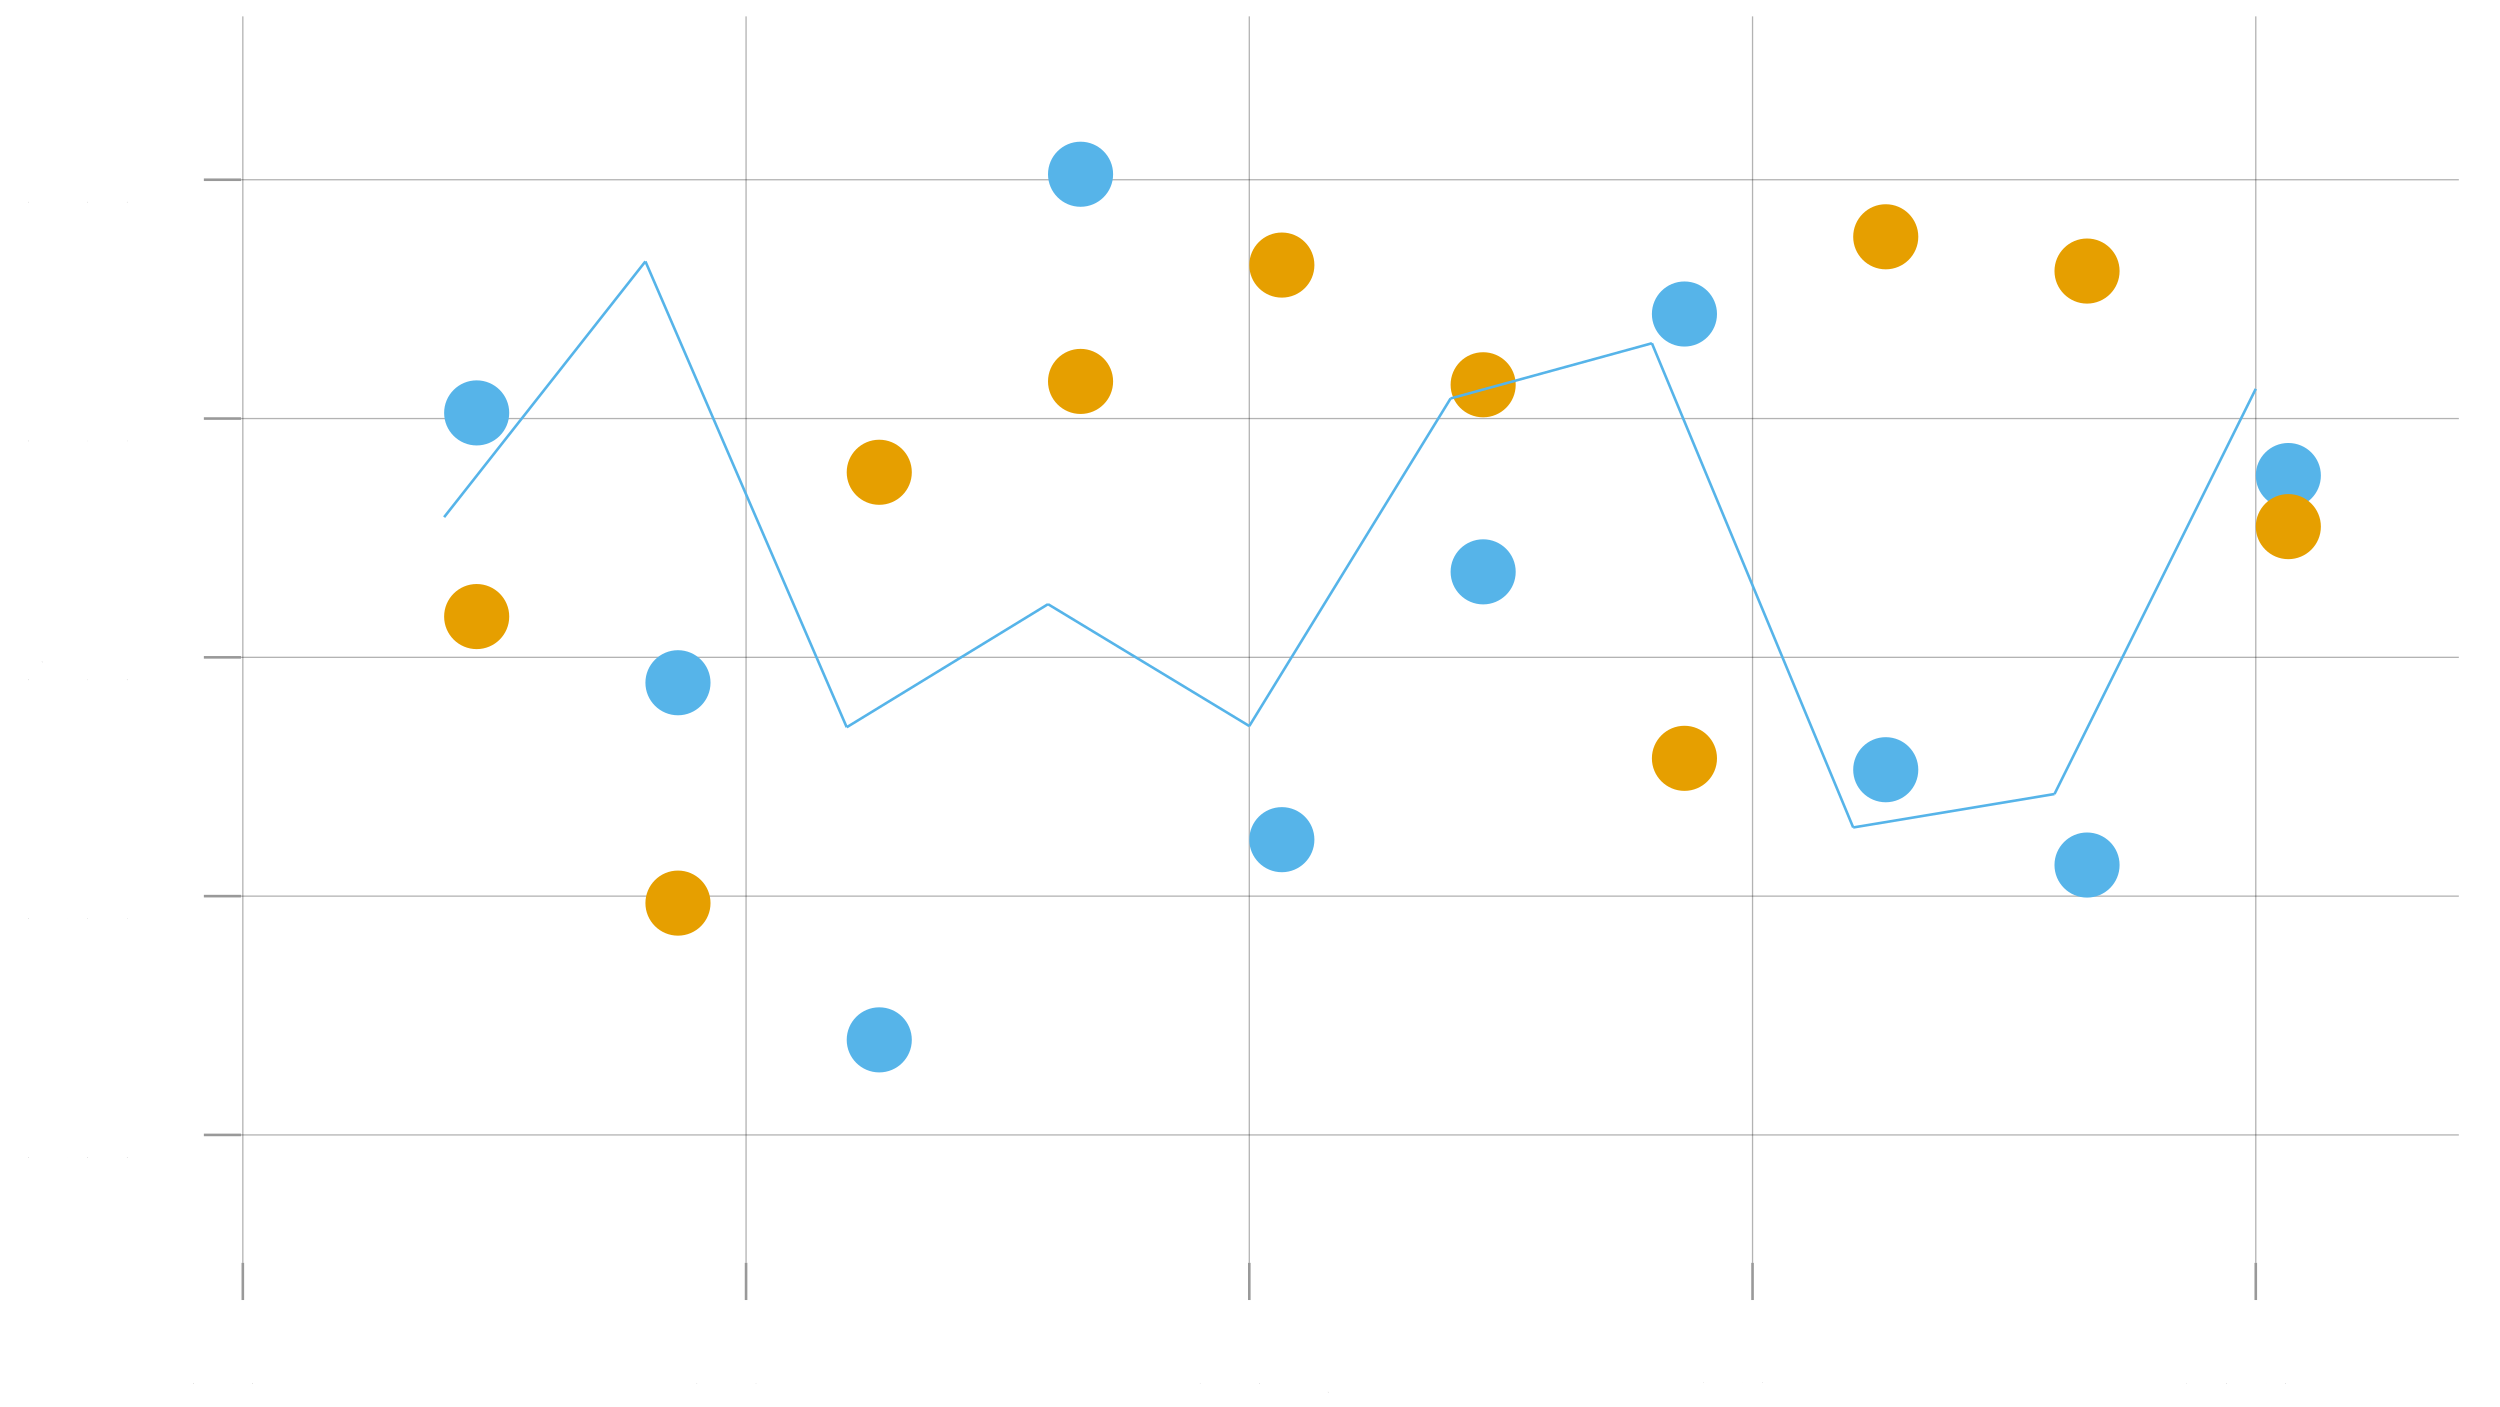
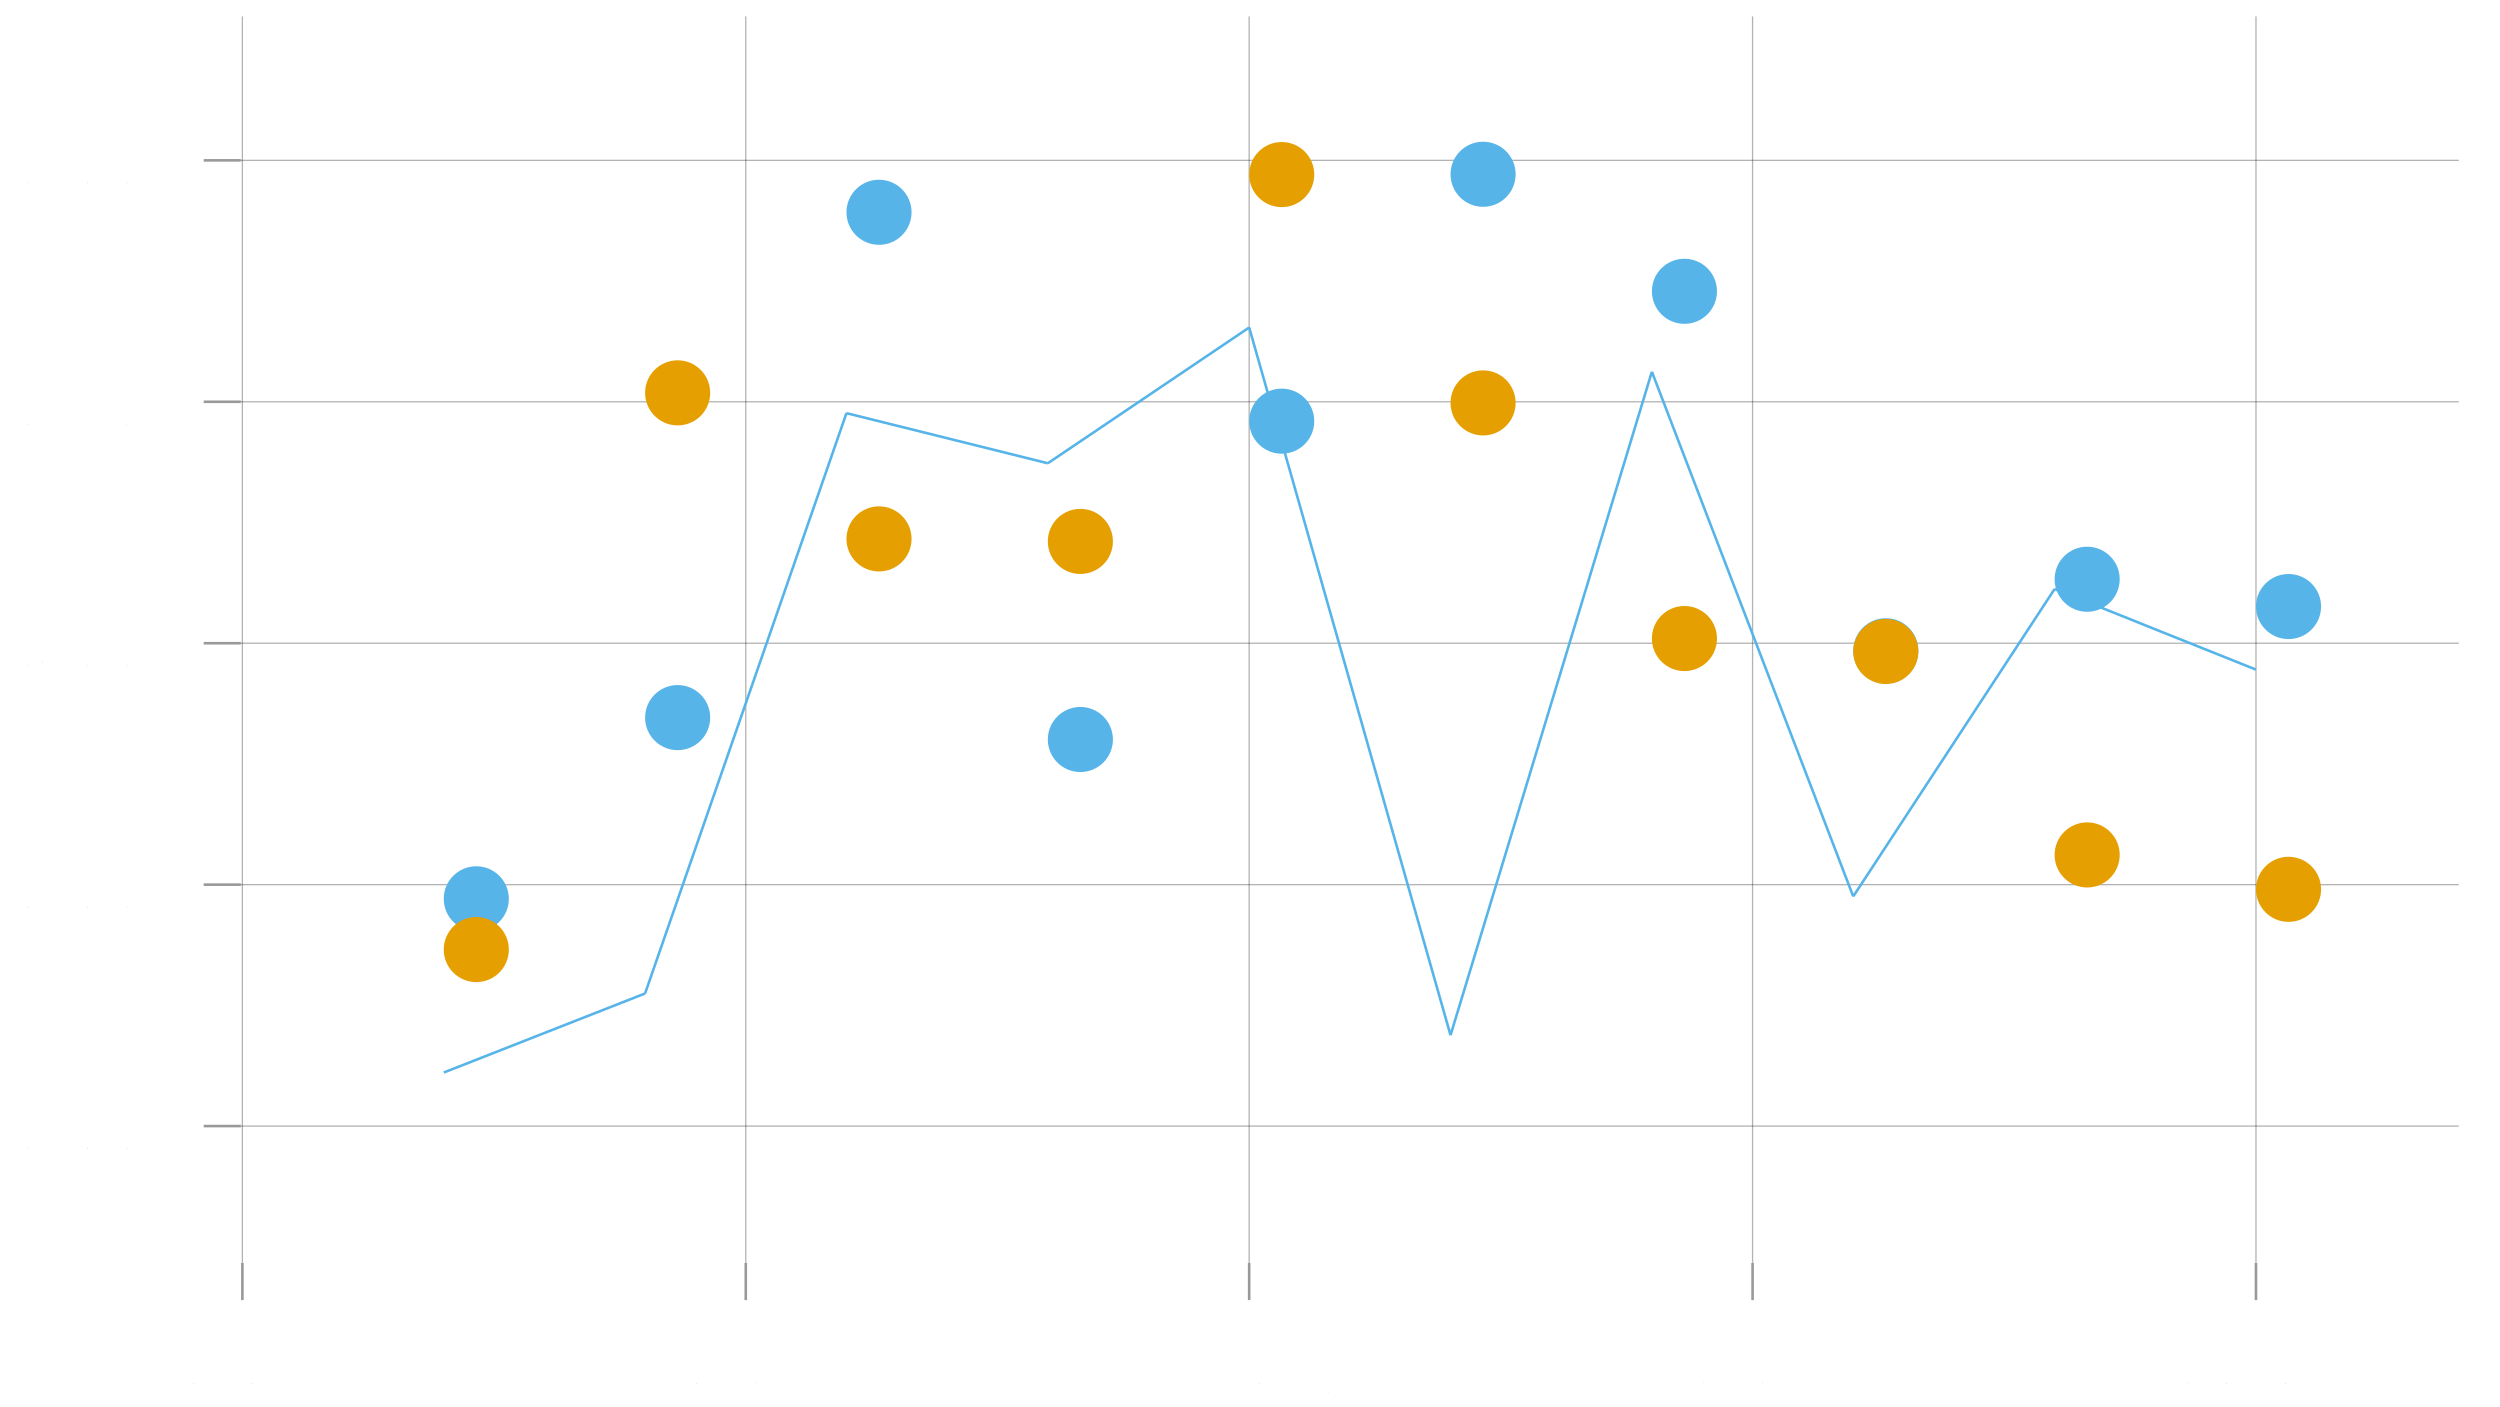
<svg xmlns="http://www.w3.org/2000/svg" xmlns:xlink="http://www.w3.org/1999/xlink" width="960pt" height="540pt" viewBox="0 0 960 540" version="1.1">
  <defs>
    <g>
      <symbol overflow="visible" id="glyph0-0">
        <path style="stroke:none;" d="M 0.016 0.047 L 0.016 -0.219 L 0.172 -0.219 L 0.172 0.047 Z M 0.031 0.031 L 0.156 0.031 L 0.156 -0.203 L 0.031 -0.203 Z M 0.031 0.031 " />
      </symbol>
      <symbol overflow="visible" id="glyph0-1">
        <path style="stroke:none;" d="M 0.094 -0.203 C 0.082 -0.203 0.07 -0.191 0.062 -0.172 C 0.051 -0.16 0.047 -0.141 0.047 -0.109 C 0.047 -0.078 0.051 -0.051 0.062 -0.031 C 0.07 -0.02 0.082 -0.016 0.094 -0.016 C 0.113 -0.016 0.125 -0.02 0.125 -0.031 C 0.133 -0.051 0.141 -0.078 0.141 -0.109 C 0.141 -0.141 0.133 -0.16 0.125 -0.172 C 0.125 -0.191 0.113 -0.203 0.094 -0.203 Z M 0.094 -0.234 C 0.125 -0.234 0.145 -0.223 0.156 -0.203 C 0.164 -0.18 0.172 -0.148 0.172 -0.109 C 0.172 -0.078 0.164 -0.051 0.156 -0.031 C 0.145 -0.008 0.125 0 0.094 0 C 0.07 0 0.051 -0.008 0.031 -0.031 C 0.02 -0.051 0.016 -0.078 0.016 -0.109 C 0.016 -0.148 0.02 -0.18 0.031 -0.203 C 0.051 -0.223 0.07 -0.234 0.094 -0.234 Z M 0.094 -0.234 " />
      </symbol>
      <symbol overflow="visible" id="glyph0-2">
        <path style="stroke:none;" d="M 0.031 -0.031 L 0.062 -0.031 L 0.062 0 L 0.031 0 Z M 0.031 -0.031 " />
      </symbol>
      <symbol overflow="visible" id="glyph0-3">
        <path style="stroke:none;" d="M 0.062 -0.031 L 0.156 -0.031 L 0.156 0 L 0.031 0 L 0.031 -0.031 C 0.031 -0.039 0.039 -0.055 0.062 -0.078 C 0.082 -0.098 0.098 -0.109 0.109 -0.109 C 0.117 -0.117 0.125 -0.129 0.125 -0.141 C 0.133 -0.148 0.141 -0.156 0.141 -0.156 C 0.141 -0.176 0.133 -0.188 0.125 -0.188 C 0.113 -0.195 0.102 -0.203 0.094 -0.203 C 0.082 -0.203 0.07 -0.195 0.062 -0.188 C 0.051 -0.188 0.039 -0.188 0.031 -0.188 L 0.031 -0.219 C 0.039 -0.219 0.051 -0.219 0.062 -0.219 C 0.07 -0.227 0.082 -0.234 0.094 -0.234 C 0.113 -0.234 0.129 -0.223 0.141 -0.203 C 0.148 -0.191 0.156 -0.176 0.156 -0.156 C 0.156 -0.156 0.156 -0.148 0.156 -0.141 C 0.156 -0.129 0.148 -0.117 0.141 -0.109 C 0.141 -0.109 0.129 -0.098 0.109 -0.078 C 0.098 -0.066 0.082 -0.051 0.062 -0.031 Z M 0.062 -0.031 " />
      </symbol>
      <symbol overflow="visible" id="glyph0-4">
        <path style="stroke:none;" d="M 0.031 -0.219 L 0.156 -0.219 L 0.156 -0.203 L 0.062 -0.203 L 0.062 -0.141 C 0.07 -0.148 0.082 -0.156 0.094 -0.156 C 0.113 -0.156 0.129 -0.145 0.141 -0.125 C 0.16 -0.113 0.172 -0.098 0.172 -0.078 C 0.172 -0.047 0.16 -0.023 0.141 -0.016 C 0.129 -0.004 0.109 0 0.078 0 C 0.066 0 0.055 0 0.047 0 C 0.035 0 0.031 0 0.031 0 L 0.031 -0.031 C 0.031 -0.031 0.035 -0.023 0.047 -0.016 C 0.055 -0.016 0.066 -0.016 0.078 -0.016 C 0.098 -0.016 0.113 -0.02 0.125 -0.031 C 0.133 -0.039 0.141 -0.055 0.141 -0.078 C 0.141 -0.086 0.133 -0.098 0.125 -0.109 C 0.113 -0.117 0.098 -0.125 0.078 -0.125 C 0.078 -0.125 0.07 -0.117 0.062 -0.109 C 0.051 -0.109 0.039 -0.109 0.031 -0.109 Z M 0.031 -0.219 " />
      </symbol>
      <symbol overflow="visible" id="glyph0-5">
        <path style="stroke:none;" d="M 0.031 -0.219 L 0.172 -0.219 L 0.094 0 L 0.062 0 L 0.141 -0.203 L 0.031 -0.203 Z M 0.031 -0.219 " />
      </symbol>
      <symbol overflow="visible" id="glyph0-6">
        <path style="stroke:none;" d="M 0.031 -0.031 L 0.094 -0.031 L 0.094 -0.203 L 0.031 -0.188 L 0.031 -0.219 L 0.125 -0.219 L 0.125 -0.031 L 0.172 -0.031 L 0.172 0 L 0.031 0 Z M 0.031 -0.031 " />
      </symbol>
      <symbol overflow="visible" id="glyph1-0">
        <path style="stroke:none;" d="M 0.016 0.062 L 0.016 -0.266 L 0.203 -0.266 L 0.203 0.062 Z M 0.047 0.047 L 0.188 0.047 L 0.188 -0.25 L 0.047 -0.25 Z M 0.047 0.047 " />
      </symbol>
      <symbol overflow="visible" id="glyph1-1">
-         <path style="stroke:none;" d="M 0.203 -0.203 L 0.125 -0.109 L 0.203 0 L 0.172 0 L 0.109 -0.078 L 0.047 0 L 0.016 0 L 0.094 -0.109 L 0.016 -0.203 L 0.062 -0.203 L 0.109 -0.141 L 0.156 -0.203 Z M 0.203 -0.203 " />
+         <path style="stroke:none;" d="M 0.203 -0.203 L 0.125 -0.109 L 0.203 0 L 0.172 0 L 0.109 -0.078 L 0.047 0 L 0.016 0 L 0.094 -0.109 L 0.016 -0.203 L 0.062 -0.203 L 0.109 -0.125 L 0.156 -0.203 Z M 0.203 -0.203 " />
      </symbol>
      <symbol overflow="visible" id="glyph2-0">
        <path style="stroke:none;" d="M -0.062 0.016 L 0.266 0.016 L 0.266 0.203 L -0.062 0.203 Z M -0.047 0.047 L -0.047 0.188 L 0.25 0.188 L 0.25 0.047 Z M -0.047 0.047 " />
      </symbol>
      <symbol overflow="visible" id="glyph2-1">
        <path style="stroke:none;" d="M -0.016 0.125 C -0.047 0.113 -0.062 0.102 -0.062 0.094 C -0.07 0.082 -0.078 0.07 -0.078 0.062 L -0.078 0.031 L -0.047 0.031 L -0.047 0.047 C -0.047 0.055 -0.039 0.062 -0.031 0.062 C -0.031 0.07 -0.023 0.082 -0.016 0.094 L 0 0.094 L 0.203 0.016 L 0.203 0.047 L 0.047 0.109 L 0.203 0.172 L 0.203 0.203 Z M -0.016 0.125 " />
      </symbol>
    </g>
  </defs>
  <g id="surface6">
    <rect x="0" y="0" width="960" height="540" style="fill:rgb(100%,100%,100%);fill-opacity:1;stroke:none;" />
    <g style="fill:rgb(0%,0%,0%);fill-opacity:1;">
-       <use xlink:href="#glyph0-1" x="74.27" y="531.332" />
+       <use xlink:href="#glyph0-1" x="74.113" y="531.336" />
    </g>
    <g style="fill:rgb(0%,0%,0%);fill-opacity:1;">
-       <use xlink:href="#glyph0-2" x="89.523" y="531.332" />
+       <use xlink:href="#glyph0-2" x="89.355" y="531.336" />
    </g>
    <g style="fill:rgb(0%,0%,0%);fill-opacity:1;">
-       <use xlink:href="#glyph0-1" x="96.965" y="531.332" />
+       <use xlink:href="#glyph0-1" x="96.789" y="531.336" />
    </g>
    <g style="fill:rgb(0%,0%,0%);fill-opacity:1;">
-       <use xlink:href="#glyph0-3" x="267.512" y="531.332" />
+       <use xlink:href="#glyph0-3" x="267.418" y="531.336" />
    </g>
    <g style="fill:rgb(0%,0%,0%);fill-opacity:1;">
-       <use xlink:href="#glyph0-2" x="282.77" y="531.332" />
+       <use xlink:href="#glyph0-2" x="282.66" y="531.336" />
    </g>
    <g style="fill:rgb(0%,0%,0%);fill-opacity:1;">
-       <use xlink:href="#glyph0-4" x="290.211" y="531.332" />
+       <use xlink:href="#glyph0-4" x="290.094" y="531.336" />
    </g>
    <g style="fill:rgb(0%,0%,0%);fill-opacity:1;">
-       <use xlink:href="#glyph0-4" x="460.758" y="531.332" />
+       <use xlink:href="#glyph0-4" x="460.727" y="531.336" />
    </g>
    <g style="fill:rgb(0%,0%,0%);fill-opacity:1;">
-       <use xlink:href="#glyph0-2" x="476.012" y="531.332" />
+       <use xlink:href="#glyph0-2" x="475.965" y="531.336" />
    </g>
    <g style="fill:rgb(0%,0%,0%);fill-opacity:1;">
-       <use xlink:href="#glyph0-1" x="483.453" y="531.332" />
+       <use xlink:href="#glyph0-1" x="483.398" y="531.336" />
    </g>
    <g style="fill:rgb(0%,0%,0%);fill-opacity:1;">
-       <use xlink:href="#glyph0-5" x="654" y="530.961" />
+       <use xlink:href="#glyph0-5" x="654.031" y="530.965" />
    </g>
    <g style="fill:rgb(0%,0%,0%);fill-opacity:1;">
-       <use xlink:href="#glyph0-2" x="669.254" y="530.961" />
+       <use xlink:href="#glyph0-2" x="669.27" y="530.965" />
    </g>
    <g style="fill:rgb(0%,0%,0%);fill-opacity:1;">
-       <use xlink:href="#glyph0-4" x="676.695" y="530.961" />
+       <use xlink:href="#glyph0-4" x="676.703" y="530.965" />
    </g>
    <g style="fill:rgb(0%,0%,0%);fill-opacity:1;">
-       <use xlink:href="#glyph0-6" x="839.617" y="531.332" />
+       <use xlink:href="#glyph0-6" x="839.715" y="531.336" />
    </g>
    <g style="fill:rgb(0%,0%,0%);fill-opacity:1;">
-       <use xlink:href="#glyph0-1" x="854.871" y="531.332" />
+       <use xlink:href="#glyph0-1" x="854.957" y="531.336" />
    </g>
    <g style="fill:rgb(0%,0%,0%);fill-opacity:1;">
-       <use xlink:href="#glyph0-2" x="870.125" y="531.332" />
+       <use xlink:href="#glyph0-2" x="870.195" y="531.336" />
    </g>
    <g style="fill:rgb(0%,0%,0%);fill-opacity:1;">
-       <use xlink:href="#glyph0-1" x="877.566" y="531.332" />
+       <use xlink:href="#glyph0-1" x="877.629" y="531.336" />
    </g>
    <g style="fill:rgb(0%,0%,0%);fill-opacity:1;">
-       <use xlink:href="#glyph0-1" x="10.789" y="444.551" />
+       <use xlink:href="#glyph0-1" x="10.789" y="441.141" />
    </g>
    <g style="fill:rgb(0%,0%,0%);fill-opacity:1;">
-       <use xlink:href="#glyph0-2" x="26.043" y="444.551" />
+       <use xlink:href="#glyph0-2" x="26.027" y="441.141" />
    </g>
    <g style="fill:rgb(0%,0%,0%);fill-opacity:1;">
-       <use xlink:href="#glyph0-1" x="33.484" y="444.551" />
+       <use xlink:href="#glyph0-1" x="33.461" y="441.141" />
    </g>
    <g style="fill:rgb(0%,0%,0%);fill-opacity:1;">
-       <use xlink:href="#glyph0-1" x="48.738" y="444.551" />
+       <use xlink:href="#glyph0-1" x="48.699" y="441.141" />
    </g>
    <g style="fill:rgb(0%,0%,0%);fill-opacity:1;">
-       <use xlink:href="#glyph0-1" x="10.789" y="352.852" />
+       <use xlink:href="#glyph0-1" x="10.789" y="348.43" />
    </g>
    <g style="fill:rgb(0%,0%,0%);fill-opacity:1;">
-       <use xlink:href="#glyph0-2" x="26.043" y="352.852" />
+       <use xlink:href="#glyph0-2" x="26.027" y="348.43" />
    </g>
    <g style="fill:rgb(0%,0%,0%);fill-opacity:1;">
-       <use xlink:href="#glyph0-3" x="33.484" y="352.852" />
+       <use xlink:href="#glyph0-3" x="33.461" y="348.43" />
    </g>
    <g style="fill:rgb(0%,0%,0%);fill-opacity:1;">
-       <use xlink:href="#glyph0-4" x="48.738" y="352.852" />
+       <use xlink:href="#glyph0-4" x="48.699" y="348.43" />
    </g>
    <g style="fill:rgb(0%,0%,0%);fill-opacity:1;">
-       <use xlink:href="#glyph0-1" x="10.789" y="261.156" />
+       <use xlink:href="#glyph0-1" x="10.789" y="255.723" />
    </g>
    <g style="fill:rgb(0%,0%,0%);fill-opacity:1;">
-       <use xlink:href="#glyph0-2" x="26.043" y="261.156" />
+       <use xlink:href="#glyph0-2" x="26.027" y="255.723" />
    </g>
    <g style="fill:rgb(0%,0%,0%);fill-opacity:1;">
-       <use xlink:href="#glyph0-4" x="33.484" y="261.156" />
+       <use xlink:href="#glyph0-4" x="33.461" y="255.723" />
    </g>
    <g style="fill:rgb(0%,0%,0%);fill-opacity:1;">
-       <use xlink:href="#glyph0-1" x="48.738" y="261.156" />
+       <use xlink:href="#glyph0-1" x="48.699" y="255.723" />
    </g>
    <g style="fill:rgb(0%,0%,0%);fill-opacity:1;">
-       <use xlink:href="#glyph0-1" x="10.789" y="169.457" />
+       <use xlink:href="#glyph0-1" x="10.789" y="163.012" />
    </g>
    <g style="fill:rgb(0%,0%,0%);fill-opacity:1;">
-       <use xlink:href="#glyph0-2" x="26.043" y="169.457" />
+       <use xlink:href="#glyph0-2" x="26.027" y="163.012" />
    </g>
    <g style="fill:rgb(0%,0%,0%);fill-opacity:1;">
-       <use xlink:href="#glyph0-5" x="33.484" y="169.457" />
+       <use xlink:href="#glyph0-5" x="33.461" y="163.012" />
    </g>
    <g style="fill:rgb(0%,0%,0%);fill-opacity:1;">
-       <use xlink:href="#glyph0-4" x="48.738" y="169.457" />
+       <use xlink:href="#glyph0-4" x="48.699" y="163.012" />
    </g>
    <g style="fill:rgb(0%,0%,0%);fill-opacity:1;">
-       <use xlink:href="#glyph0-6" x="10.789" y="77.762" />
+       <use xlink:href="#glyph0-6" x="10.789" y="70.305" />
    </g>
    <g style="fill:rgb(0%,0%,0%);fill-opacity:1;">
-       <use xlink:href="#glyph0-2" x="26.043" y="77.762" />
+       <use xlink:href="#glyph0-2" x="26.027" y="70.305" />
    </g>
    <g style="fill:rgb(0%,0%,0%);fill-opacity:1;">
-       <use xlink:href="#glyph0-1" x="33.484" y="77.762" />
+       <use xlink:href="#glyph0-1" x="33.461" y="70.305" />
    </g>
    <g style="fill:rgb(0%,0%,0%);fill-opacity:1;">
-       <use xlink:href="#glyph0-1" x="48.738" y="77.762" />
+       <use xlink:href="#glyph0-1" x="48.699" y="70.305" />
    </g>
    <g style="fill:rgb(0%,0%,0%);fill-opacity:1;">
-       <use xlink:href="#glyph1-1" x="509.898" y="534.715" />
+       <use xlink:href="#glyph1-1" x="509.867" y="534.715" />
    </g>
    <g style="fill:rgb(0%,0%,0%);fill-opacity:1;">
-       <use xlink:href="#glyph2-1" x="16.145" y="254.086" />
+       <use xlink:href="#glyph2-1" x="16.137" y="254.102" />
    </g>
-     <path style="fill:none;stroke-width:0.5;stroke-linecap:butt;stroke-linejoin:miter;stroke:rgb(0%,0%,0%);stroke-opacity:0.3;stroke-miterlimit:10;" d="M 93.246 484.934 L 93.246 6.285 " />
-     <path style="fill:none;stroke-width:0.5;stroke-linecap:butt;stroke-linejoin:miter;stroke:rgb(0%,0%,0%);stroke-opacity:0.3;stroke-miterlimit:10;" d="M 286.488 484.934 L 286.488 6.285 " />
-     <path style="fill:none;stroke-width:0.5;stroke-linecap:butt;stroke-linejoin:miter;stroke:rgb(0%,0%,0%);stroke-opacity:0.3;stroke-miterlimit:10;" d="M 479.73 484.934 L 479.73 6.285 " />
-     <path style="fill:none;stroke-width:0.5;stroke-linecap:butt;stroke-linejoin:miter;stroke:rgb(0%,0%,0%);stroke-opacity:0.3;stroke-miterlimit:10;" d="M 672.977 484.934 L 672.977 6.285 " />
-     <path style="fill:none;stroke-width:0.5;stroke-linecap:butt;stroke-linejoin:miter;stroke:rgb(0%,0%,0%);stroke-opacity:0.3;stroke-miterlimit:10;" d="M 866.219 484.934 L 866.219 6.285 " />
-     <path style="fill:none;stroke-width:0.5;stroke-linecap:butt;stroke-linejoin:miter;stroke:rgb(0%,0%,0%);stroke-opacity:0.3;stroke-miterlimit:10;" d="M 92.57 435.812 L 944.195 435.812 " />
-     <path style="fill:none;stroke-width:0.5;stroke-linecap:butt;stroke-linejoin:miter;stroke:rgb(0%,0%,0%);stroke-opacity:0.3;stroke-miterlimit:10;" d="M 92.57 344.117 L 944.195 344.117 " />
-     <path style="fill:none;stroke-width:0.5;stroke-linecap:butt;stroke-linejoin:miter;stroke:rgb(0%,0%,0%);stroke-opacity:0.3;stroke-miterlimit:10;" d="M 92.57 252.418 L 944.195 252.418 " />
-     <path style="fill:none;stroke-width:0.5;stroke-linecap:butt;stroke-linejoin:miter;stroke:rgb(0%,0%,0%);stroke-opacity:0.3;stroke-miterlimit:10;" d="M 92.57 160.723 L 944.195 160.723 " />
-     <path style="fill:none;stroke-width:0.5;stroke-linecap:butt;stroke-linejoin:miter;stroke:rgb(0%,0%,0%);stroke-opacity:0.3;stroke-miterlimit:10;" d="M 92.57 69.023 L 944.195 69.023 " />
-     <path style="fill:none;stroke-width:1;stroke-linecap:butt;stroke-linejoin:miter;stroke:rgb(0%,0%,0%);stroke-opacity:0.4;stroke-miterlimit:10;" d="M 93.246 499.211 L 93.246 484.934 " />
-     <path style="fill:none;stroke-width:1;stroke-linecap:butt;stroke-linejoin:miter;stroke:rgb(0%,0%,0%);stroke-opacity:0.4;stroke-miterlimit:10;" d="M 286.488 499.211 L 286.488 484.934 " />
-     <path style="fill:none;stroke-width:1;stroke-linecap:butt;stroke-linejoin:miter;stroke:rgb(0%,0%,0%);stroke-opacity:0.4;stroke-miterlimit:10;" d="M 479.73 499.211 L 479.73 484.934 " />
-     <path style="fill:none;stroke-width:1;stroke-linecap:butt;stroke-linejoin:miter;stroke:rgb(0%,0%,0%);stroke-opacity:0.4;stroke-miterlimit:10;" d="M 672.977 499.211 L 672.977 484.934 " />
-     <path style="fill:none;stroke-width:1;stroke-linecap:butt;stroke-linejoin:miter;stroke:rgb(0%,0%,0%);stroke-opacity:0.4;stroke-miterlimit:10;" d="M 866.219 499.211 L 866.219 484.934 " />
-     <path style="fill:none;stroke-width:1;stroke-linecap:butt;stroke-linejoin:miter;stroke:rgb(0%,0%,0%);stroke-opacity:0.4;stroke-miterlimit:10;" d="M 78.281 435.812 L 92.57 435.812 " />
-     <path style="fill:none;stroke-width:1;stroke-linecap:butt;stroke-linejoin:miter;stroke:rgb(0%,0%,0%);stroke-opacity:0.4;stroke-miterlimit:10;" d="M 78.281 344.117 L 92.57 344.117 " />
-     <path style="fill:none;stroke-width:1;stroke-linecap:butt;stroke-linejoin:miter;stroke:rgb(0%,0%,0%);stroke-opacity:0.4;stroke-miterlimit:10;" d="M 78.281 252.418 L 92.57 252.418 " />
-     <path style="fill:none;stroke-width:1;stroke-linecap:butt;stroke-linejoin:miter;stroke:rgb(0%,0%,0%);stroke-opacity:0.4;stroke-miterlimit:10;" d="M 78.281 160.723 L 92.57 160.723 " />
-     <path style="fill:none;stroke-width:1;stroke-linecap:butt;stroke-linejoin:miter;stroke:rgb(0%,0%,0%);stroke-opacity:0.4;stroke-miterlimit:10;" d="M 78.281 69.023 L 92.57 69.023 " />
-     <path style=" stroke:none;fill-rule:nonzero;fill:rgb(33.725%,70.588%,91.373%);fill-opacity:1;" d="M 195.543 158.555 C 195.543 165.457 189.945 171.055 183.043 171.055 C 176.141 171.055 170.543 165.457 170.543 158.555 C 170.543 151.652 176.141 146.055 183.043 146.055 C 189.945 146.055 195.543 151.652 195.543 158.555 " />
-     <path style=" stroke:none;fill-rule:nonzero;fill:rgb(33.725%,70.588%,91.373%);fill-opacity:1;" d="M 272.84 262.172 C 272.84 269.074 267.242 274.672 260.34 274.672 C 253.438 274.672 247.84 269.074 247.84 262.172 C 247.84 255.266 253.438 249.672 260.34 249.672 C 267.242 249.672 272.84 255.266 272.84 262.172 " />
-     <path style=" stroke:none;fill-rule:nonzero;fill:rgb(33.725%,70.588%,91.373%);fill-opacity:1;" d="M 350.137 399.309 C 350.137 406.211 344.539 411.809 337.637 411.809 C 330.734 411.809 325.137 406.211 325.137 399.309 C 325.137 392.402 330.734 386.809 337.637 386.809 C 344.539 386.809 350.137 392.402 350.137 399.309 " />
-     <path style=" stroke:none;fill-rule:nonzero;fill:rgb(33.725%,70.588%,91.373%);fill-opacity:1;" d="M 427.434 66.91 C 427.434 73.816 421.84 79.41 414.934 79.41 C 408.031 79.41 402.434 73.816 402.434 66.91 C 402.434 60.008 408.031 54.41 414.934 54.41 C 421.84 54.41 427.434 60.008 427.434 66.91 " />
-     <path style=" stroke:none;fill-rule:nonzero;fill:rgb(33.725%,70.588%,91.373%);fill-opacity:1;" d="M 504.73 322.434 C 504.73 329.336 499.137 334.934 492.23 334.934 C 485.328 334.934 479.73 329.336 479.73 322.434 C 479.73 315.527 485.328 309.934 492.23 309.934 C 499.137 309.934 504.73 315.527 504.73 322.434 " />
-     <path style=" stroke:none;fill-rule:nonzero;fill:rgb(33.725%,70.588%,91.373%);fill-opacity:1;" d="M 582.031 219.59 C 582.031 226.492 576.434 232.09 569.531 232.09 C 562.625 232.09 557.031 226.492 557.031 219.59 C 557.031 212.684 562.625 207.09 569.531 207.09 C 576.434 207.09 582.031 212.684 582.031 219.59 " />
-     <path style=" stroke:none;fill-rule:nonzero;fill:rgb(33.725%,70.588%,91.373%);fill-opacity:1;" d="M 659.328 120.582 C 659.328 127.484 653.73 133.082 646.828 133.082 C 639.922 133.082 634.328 127.484 634.328 120.582 C 634.328 113.68 639.922 108.082 646.828 108.082 C 653.73 108.082 659.328 113.68 659.328 120.582 " />
-     <path style=" stroke:none;fill-rule:nonzero;fill:rgb(33.725%,70.588%,91.373%);fill-opacity:1;" d="M 736.625 295.574 C 736.625 302.477 731.027 308.074 724.125 308.074 C 717.223 308.074 711.625 302.477 711.625 295.574 C 711.625 288.668 717.223 283.074 724.125 283.074 C 731.027 283.074 736.625 288.668 736.625 295.574 " />
-     <path style=" stroke:none;fill-rule:nonzero;fill:rgb(33.725%,70.588%,91.373%);fill-opacity:1;" d="M 813.922 332.176 C 813.922 339.082 808.324 344.676 801.422 344.676 C 794.52 344.676 788.922 339.082 788.922 332.176 C 788.922 325.273 794.52 319.676 801.422 319.676 C 808.324 319.676 813.922 325.273 813.922 332.176 " />
-     <path style=" stroke:none;fill-rule:nonzero;fill:rgb(33.725%,70.588%,91.373%);fill-opacity:1;" d="M 891.219 182.605 C 891.219 189.508 885.625 195.105 878.719 195.105 C 871.816 195.105 866.219 189.508 866.219 182.605 C 866.219 175.699 871.816 170.105 878.719 170.105 C 885.625 170.105 891.219 175.699 891.219 182.605 " />
-     <path style=" stroke:none;fill-rule:nonzero;fill:rgb(90.196%,62.353%,0%);fill-opacity:1;" d="M 195.543 236.762 C 195.543 243.668 189.945 249.262 183.043 249.262 C 176.141 249.262 170.543 243.668 170.543 236.762 C 170.543 229.859 176.141 224.262 183.043 224.262 C 189.945 224.262 195.543 229.859 195.543 236.762 " />
-     <path style=" stroke:none;fill-rule:nonzero;fill:rgb(90.196%,62.353%,0%);fill-opacity:1;" d="M 272.84 346.797 C 272.84 353.699 267.242 359.297 260.34 359.297 C 253.438 359.297 247.84 353.699 247.84 346.797 C 247.84 339.895 253.438 334.297 260.34 334.297 C 267.242 334.297 272.84 339.895 272.84 346.797 " />
-     <path style=" stroke:none;fill-rule:nonzero;fill:rgb(90.196%,62.353%,0%);fill-opacity:1;" d="M 350.137 181.352 C 350.137 188.254 344.539 193.852 337.637 193.852 C 330.734 193.852 325.137 188.254 325.137 181.352 C 325.137 174.449 330.734 168.852 337.637 168.852 C 344.539 168.852 350.137 174.449 350.137 181.352 " />
-     <path style=" stroke:none;fill-rule:nonzero;fill:rgb(90.196%,62.353%,0%);fill-opacity:1;" d="M 427.434 146.465 C 427.434 153.371 421.84 158.965 414.934 158.965 C 408.031 158.965 402.434 153.371 402.434 146.465 C 402.434 139.562 408.031 133.965 414.934 133.965 C 421.84 133.965 427.434 139.562 427.434 146.465 " />
-     <path style=" stroke:none;fill-rule:nonzero;fill:rgb(90.196%,62.353%,0%);fill-opacity:1;" d="M 504.73 101.789 C 504.73 108.691 499.137 114.289 492.23 114.289 C 485.328 114.289 479.73 108.691 479.73 101.789 C 479.73 94.887 485.328 89.289 492.23 89.289 C 499.137 89.289 504.73 94.887 504.73 101.789 " />
-     <path style=" stroke:none;fill-rule:nonzero;fill:rgb(90.196%,62.353%,0%);fill-opacity:1;" d="M 582.031 147.754 C 582.031 154.66 576.434 160.254 569.531 160.254 C 562.625 160.254 557.031 154.66 557.031 147.754 C 557.031 140.852 562.625 135.254 569.531 135.254 C 576.434 135.254 582.031 140.852 582.031 147.754 " />
-     <path style=" stroke:none;fill-rule:nonzero;fill:rgb(90.196%,62.353%,0%);fill-opacity:1;" d="M 659.328 291.199 C 659.328 298.102 653.73 303.699 646.828 303.699 C 639.922 303.699 634.328 298.102 634.328 291.199 C 634.328 284.297 639.922 278.699 646.828 278.699 C 653.73 278.699 659.328 284.297 659.328 291.199 " />
-     <path style=" stroke:none;fill-rule:nonzero;fill:rgb(90.196%,62.353%,0%);fill-opacity:1;" d="M 736.625 90.926 C 736.625 97.828 731.027 103.426 724.125 103.426 C 717.223 103.426 711.625 97.828 711.625 90.926 C 711.625 84.023 717.223 78.426 724.125 78.426 C 731.027 78.426 736.625 84.023 736.625 90.926 " />
-     <path style=" stroke:none;fill-rule:nonzero;fill:rgb(90.196%,62.353%,0%);fill-opacity:1;" d="M 813.922 104.086 C 813.922 110.988 808.324 116.586 801.422 116.586 C 794.52 116.586 788.922 110.988 788.922 104.086 C 788.922 97.18 794.52 91.586 801.422 91.586 C 808.324 91.586 813.922 97.18 813.922 104.086 " />
-     <path style=" stroke:none;fill-rule:nonzero;fill:rgb(90.196%,62.353%,0%);fill-opacity:1;" d="M 891.219 202.223 C 891.219 209.129 885.625 214.723 878.719 214.723 C 871.816 214.723 866.219 209.129 866.219 202.223 C 866.219 195.32 871.816 189.723 878.719 189.723 C 885.625 189.723 891.219 195.32 891.219 202.223 " />
-     <path style="fill:none;stroke-width:1;stroke-linecap:butt;stroke-linejoin:miter;stroke:rgb(33.725%,70.588%,91.373%);stroke-opacity:1;stroke-miterlimit:10;" d="M 170.543 198.586 L 247.84 100.371 M 247.84 100.371 L 325.137 279.266 M 325.137 279.266 L 402.434 232.004 M 402.434 232.004 L 479.73 278.801 M 479.73 278.801 L 557.031 153.004 M 557.031 153.004 L 634.328 131.809 M 634.328 131.809 L 711.625 317.75 M 711.625 317.75 L 788.922 304.906 M 788.922 304.906 L 866.219 149.316 M 866.219 149.316 " />
+     <path style="fill:none;stroke-width:0.5;stroke-linecap:butt;stroke-linejoin:miter;stroke:rgb(0%,0%,0%);stroke-opacity:0.3;stroke-miterlimit:10;" d="M 93.07 484.984 L 93.07 6.285 " />
+     <path style="fill:none;stroke-width:0.5;stroke-linecap:butt;stroke-linejoin:miter;stroke:rgb(0%,0%,0%);stroke-opacity:0.3;stroke-miterlimit:10;" d="M 286.375 484.984 L 286.375 6.285 " />
+     <path style="fill:none;stroke-width:0.5;stroke-linecap:butt;stroke-linejoin:miter;stroke:rgb(0%,0%,0%);stroke-opacity:0.3;stroke-miterlimit:10;" d="M 479.68 484.984 L 479.68 6.285 " />
+     <path style="fill:none;stroke-width:0.5;stroke-linecap:butt;stroke-linejoin:miter;stroke:rgb(0%,0%,0%);stroke-opacity:0.3;stroke-miterlimit:10;" d="M 672.988 484.984 L 672.988 6.285 " />
+     <path style="fill:none;stroke-width:0.5;stroke-linecap:butt;stroke-linejoin:miter;stroke:rgb(0%,0%,0%);stroke-opacity:0.3;stroke-miterlimit:10;" d="M 866.293 484.984 L 866.293 6.285 " />
+     <path style="fill:none;stroke-width:0.5;stroke-linecap:butt;stroke-linejoin:miter;stroke:rgb(0%,0%,0%);stroke-opacity:0.3;stroke-miterlimit:10;" d="M 92.484 432.414 L 944.199 432.414 " />
+     <path style="fill:none;stroke-width:0.5;stroke-linecap:butt;stroke-linejoin:miter;stroke:rgb(0%,0%,0%);stroke-opacity:0.3;stroke-miterlimit:10;" d="M 92.484 339.703 L 944.199 339.703 " />
+     <path style="fill:none;stroke-width:0.5;stroke-linecap:butt;stroke-linejoin:miter;stroke:rgb(0%,0%,0%);stroke-opacity:0.3;stroke-miterlimit:10;" d="M 92.484 246.996 L 944.199 246.996 " />
+     <path style="fill:none;stroke-width:0.5;stroke-linecap:butt;stroke-linejoin:miter;stroke:rgb(0%,0%,0%);stroke-opacity:0.3;stroke-miterlimit:10;" d="M 92.484 154.285 L 944.199 154.285 " />
+     <path style="fill:none;stroke-width:0.5;stroke-linecap:butt;stroke-linejoin:miter;stroke:rgb(0%,0%,0%);stroke-opacity:0.3;stroke-miterlimit:10;" d="M 92.484 61.578 L 944.199 61.578 " />
+     <path style="fill:none;stroke-width:1;stroke-linecap:butt;stroke-linejoin:miter;stroke:rgb(0%,0%,0%);stroke-opacity:0.4;stroke-miterlimit:10;" d="M 93.07 499.246 L 93.07 484.984 " />
+     <path style="fill:none;stroke-width:1;stroke-linecap:butt;stroke-linejoin:miter;stroke:rgb(0%,0%,0%);stroke-opacity:0.4;stroke-miterlimit:10;" d="M 286.375 499.246 L 286.375 484.984 " />
+     <path style="fill:none;stroke-width:1;stroke-linecap:butt;stroke-linejoin:miter;stroke:rgb(0%,0%,0%);stroke-opacity:0.4;stroke-miterlimit:10;" d="M 479.68 499.246 L 479.68 484.984 " />
+     <path style="fill:none;stroke-width:1;stroke-linecap:butt;stroke-linejoin:miter;stroke:rgb(0%,0%,0%);stroke-opacity:0.4;stroke-miterlimit:10;" d="M 672.988 499.246 L 672.988 484.984 " />
+     <path style="fill:none;stroke-width:1;stroke-linecap:butt;stroke-linejoin:miter;stroke:rgb(0%,0%,0%);stroke-opacity:0.4;stroke-miterlimit:10;" d="M 866.293 499.246 L 866.293 484.984 " />
+     <path style="fill:none;stroke-width:1;stroke-linecap:butt;stroke-linejoin:miter;stroke:rgb(0%,0%,0%);stroke-opacity:0.4;stroke-miterlimit:10;" d="M 78.211 432.414 L 92.484 432.414 " />
+     <path style="fill:none;stroke-width:1;stroke-linecap:butt;stroke-linejoin:miter;stroke:rgb(0%,0%,0%);stroke-opacity:0.4;stroke-miterlimit:10;" d="M 78.211 339.703 L 92.484 339.703 " />
+     <path style="fill:none;stroke-width:1;stroke-linecap:butt;stroke-linejoin:miter;stroke:rgb(0%,0%,0%);stroke-opacity:0.4;stroke-miterlimit:10;" d="M 78.211 246.996 L 92.484 246.996 " />
+     <path style="fill:none;stroke-width:1;stroke-linecap:butt;stroke-linejoin:miter;stroke:rgb(0%,0%,0%);stroke-opacity:0.4;stroke-miterlimit:10;" d="M 78.211 154.285 L 92.484 154.285 " />
+     <path style="fill:none;stroke-width:1;stroke-linecap:butt;stroke-linejoin:miter;stroke:rgb(0%,0%,0%);stroke-opacity:0.4;stroke-miterlimit:10;" d="M 78.211 61.578 L 92.484 61.578 " />
+     <path style=" stroke:none;fill-rule:nonzero;fill:rgb(33.725%,70.588%,91.373%);fill-opacity:1;" d="M 195.395 345.145 C 195.395 352.047 189.797 357.645 182.895 357.645 C 175.988 357.645 170.395 352.047 170.395 345.145 C 170.395 338.238 175.988 332.645 182.895 332.645 C 189.797 332.645 195.395 338.238 195.395 345.145 " />
+     <path style=" stroke:none;fill-rule:nonzero;fill:rgb(33.725%,70.588%,91.373%);fill-opacity:1;" d="M 272.715 275.559 C 272.715 282.461 267.117 288.059 260.215 288.059 C 253.312 288.059 247.715 282.461 247.715 275.559 C 247.715 268.652 253.312 263.059 260.215 263.059 C 267.117 263.059 272.715 268.652 272.715 275.559 " />
+     <path style=" stroke:none;fill-rule:nonzero;fill:rgb(33.725%,70.588%,91.373%);fill-opacity:1;" d="M 350.039 81.516 C 350.039 88.422 344.441 94.016 337.539 94.016 C 330.633 94.016 325.039 88.422 325.039 81.516 C 325.039 74.613 330.633 69.016 337.539 69.016 C 344.441 69.016 350.039 74.613 350.039 81.516 " />
+     <path style=" stroke:none;fill-rule:nonzero;fill:rgb(33.725%,70.588%,91.373%);fill-opacity:1;" d="M 427.359 283.969 C 427.359 290.871 421.762 296.469 414.859 296.469 C 407.957 296.469 402.359 290.871 402.359 283.969 C 402.359 277.066 407.957 271.469 414.859 271.469 C 421.762 271.469 427.359 277.066 427.359 283.969 " />
+     <path style=" stroke:none;fill-rule:nonzero;fill:rgb(33.725%,70.588%,91.373%);fill-opacity:1;" d="M 504.68 161.727 C 504.68 168.629 499.086 174.227 492.18 174.227 C 485.277 174.227 479.68 168.629 479.68 161.727 C 479.68 154.82 485.277 149.227 492.18 149.227 C 499.086 149.227 504.68 154.82 504.68 161.727 " />
+     <path style=" stroke:none;fill-rule:nonzero;fill:rgb(33.725%,70.588%,91.373%);fill-opacity:1;" d="M 582.004 66.918 C 582.004 73.824 576.406 79.418 569.504 79.418 C 562.602 79.418 557.004 73.824 557.004 66.918 C 557.004 60.016 562.602 54.418 569.504 54.418 C 576.406 54.418 582.004 60.016 582.004 66.918 " />
+     <path style=" stroke:none;fill-rule:nonzero;fill:rgb(33.725%,70.588%,91.373%);fill-opacity:1;" d="M 659.324 111.859 C 659.324 118.762 653.73 124.359 646.824 124.359 C 639.922 124.359 634.324 118.762 634.324 111.859 C 634.324 104.957 639.922 99.359 646.824 99.359 C 653.73 99.359 659.324 104.957 659.324 111.859 " />
+     <path style=" stroke:none;fill-rule:nonzero;fill:rgb(33.725%,70.588%,91.373%);fill-opacity:1;" d="M 736.648 249.891 C 736.648 256.793 731.051 262.391 724.148 262.391 C 717.246 262.391 711.648 256.793 711.648 249.891 C 711.648 242.988 717.246 237.391 724.148 237.391 C 731.051 237.391 736.648 242.988 736.648 249.891 " />
+     <path style=" stroke:none;fill-rule:nonzero;fill:rgb(33.725%,70.588%,91.373%);fill-opacity:1;" d="M 813.969 222.43 C 813.969 229.332 808.375 234.93 801.469 234.93 C 794.566 234.93 788.969 229.332 788.969 222.43 C 788.969 215.527 794.566 209.93 801.469 209.93 C 808.375 209.93 813.969 215.527 813.969 222.43 " />
+     <path style=" stroke:none;fill-rule:nonzero;fill:rgb(33.725%,70.588%,91.373%);fill-opacity:1;" d="M 891.293 232.91 C 891.293 239.816 885.695 245.41 878.793 245.41 C 871.891 245.41 866.293 239.816 866.293 232.91 C 866.293 226.008 871.891 220.41 878.793 220.41 C 885.695 220.41 891.293 226.008 891.293 232.91 " />
+     <path style=" stroke:none;fill-rule:nonzero;fill:rgb(90.196%,62.353%,0%);fill-opacity:1;" d="M 195.395 364.633 C 195.395 371.539 189.797 377.133 182.895 377.133 C 175.988 377.133 170.395 371.539 170.395 364.633 C 170.395 357.73 175.988 352.133 182.895 352.133 C 189.797 352.133 195.395 357.73 195.395 364.633 " />
+     <path style=" stroke:none;fill-rule:nonzero;fill:rgb(90.196%,62.353%,0%);fill-opacity:1;" d="M 272.715 150.859 C 272.715 157.762 267.117 163.359 260.215 163.359 C 253.312 163.359 247.715 157.762 247.715 150.859 C 247.715 143.957 253.312 138.359 260.215 138.359 C 267.117 138.359 272.715 143.957 272.715 150.859 " />
+     <path style=" stroke:none;fill-rule:nonzero;fill:rgb(90.196%,62.353%,0%);fill-opacity:1;" d="M 350.039 206.941 C 350.039 213.844 344.441 219.441 337.539 219.441 C 330.633 219.441 325.039 213.844 325.039 206.941 C 325.039 200.039 330.633 194.441 337.539 194.441 C 344.441 194.441 350.039 200.039 350.039 206.941 " />
+     <path style=" stroke:none;fill-rule:nonzero;fill:rgb(90.196%,62.353%,0%);fill-opacity:1;" d="M 427.359 207.902 C 427.359 214.805 421.762 220.402 414.859 220.402 C 407.957 220.402 402.359 214.805 402.359 207.902 C 402.359 201 407.957 195.402 414.859 195.402 C 421.762 195.402 427.359 201 427.359 207.902 " />
+     <path style=" stroke:none;fill-rule:nonzero;fill:rgb(90.196%,62.353%,0%);fill-opacity:1;" d="M 504.68 67.035 C 504.68 73.938 499.086 79.535 492.18 79.535 C 485.277 79.535 479.68 73.938 479.68 67.035 C 479.68 60.133 485.277 54.535 492.18 54.535 C 499.086 54.535 504.68 60.133 504.68 67.035 " />
+     <path style=" stroke:none;fill-rule:nonzero;fill:rgb(90.196%,62.353%,0%);fill-opacity:1;" d="M 582.004 154.719 C 582.004 161.621 576.406 167.219 569.504 167.219 C 562.602 167.219 557.004 161.621 557.004 154.719 C 557.004 147.816 562.602 142.219 569.504 142.219 C 576.406 142.219 582.004 147.816 582.004 154.719 " />
+     <path style=" stroke:none;fill-rule:nonzero;fill:rgb(90.196%,62.353%,0%);fill-opacity:1;" d="M 659.324 245.199 C 659.324 252.102 653.73 257.699 646.824 257.699 C 639.922 257.699 634.324 252.102 634.324 245.199 C 634.324 238.293 639.922 232.699 646.824 232.699 C 653.73 232.699 659.324 238.293 659.324 245.199 " />
+     <path style=" stroke:none;fill-rule:nonzero;fill:rgb(90.196%,62.353%,0%);fill-opacity:1;" d="M 736.648 250.176 C 736.648 257.078 731.051 262.676 724.148 262.676 C 717.246 262.676 711.648 257.078 711.648 250.176 C 711.648 243.273 717.246 237.676 724.148 237.676 C 731.051 237.676 736.648 243.273 736.648 250.176 " />
+     <path style=" stroke:none;fill-rule:nonzero;fill:rgb(90.196%,62.353%,0%);fill-opacity:1;" d="M 813.969 328.293 C 813.969 335.195 808.375 340.793 801.469 340.793 C 794.566 340.793 788.969 335.195 788.969 328.293 C 788.969 321.387 794.566 315.793 801.469 315.793 C 808.375 315.793 813.969 321.387 813.969 328.293 " />
+     <path style=" stroke:none;fill-rule:nonzero;fill:rgb(90.196%,62.353%,0%);fill-opacity:1;" d="M 891.293 341.504 C 891.293 348.406 885.695 354.004 878.793 354.004 C 871.891 354.004 866.293 348.406 866.293 341.504 C 866.293 334.602 871.891 329.004 878.793 329.004 C 885.695 329.004 891.293 334.602 891.293 341.504 " />
+     <path style="fill:none;stroke-width:1;stroke-linecap:butt;stroke-linejoin:miter;stroke:rgb(33.725%,70.588%,91.373%);stroke-opacity:1;stroke-miterlimit:10;" d="M 170.395 411.852 L 247.715 381.488 M 247.715 381.488 L 325.039 158.656 M 325.039 158.656 L 402.359 177.895 M 402.359 177.895 L 479.68 125.762 M 479.68 125.762 L 557.004 397.508 M 557.004 397.508 L 634.324 142.758 M 634.324 142.758 L 711.648 344.234 M 711.648 344.234 L 788.969 226.176 M 788.969 226.176 L 866.293 257.145 M 866.293 257.145 " />
  </g>
</svg>
